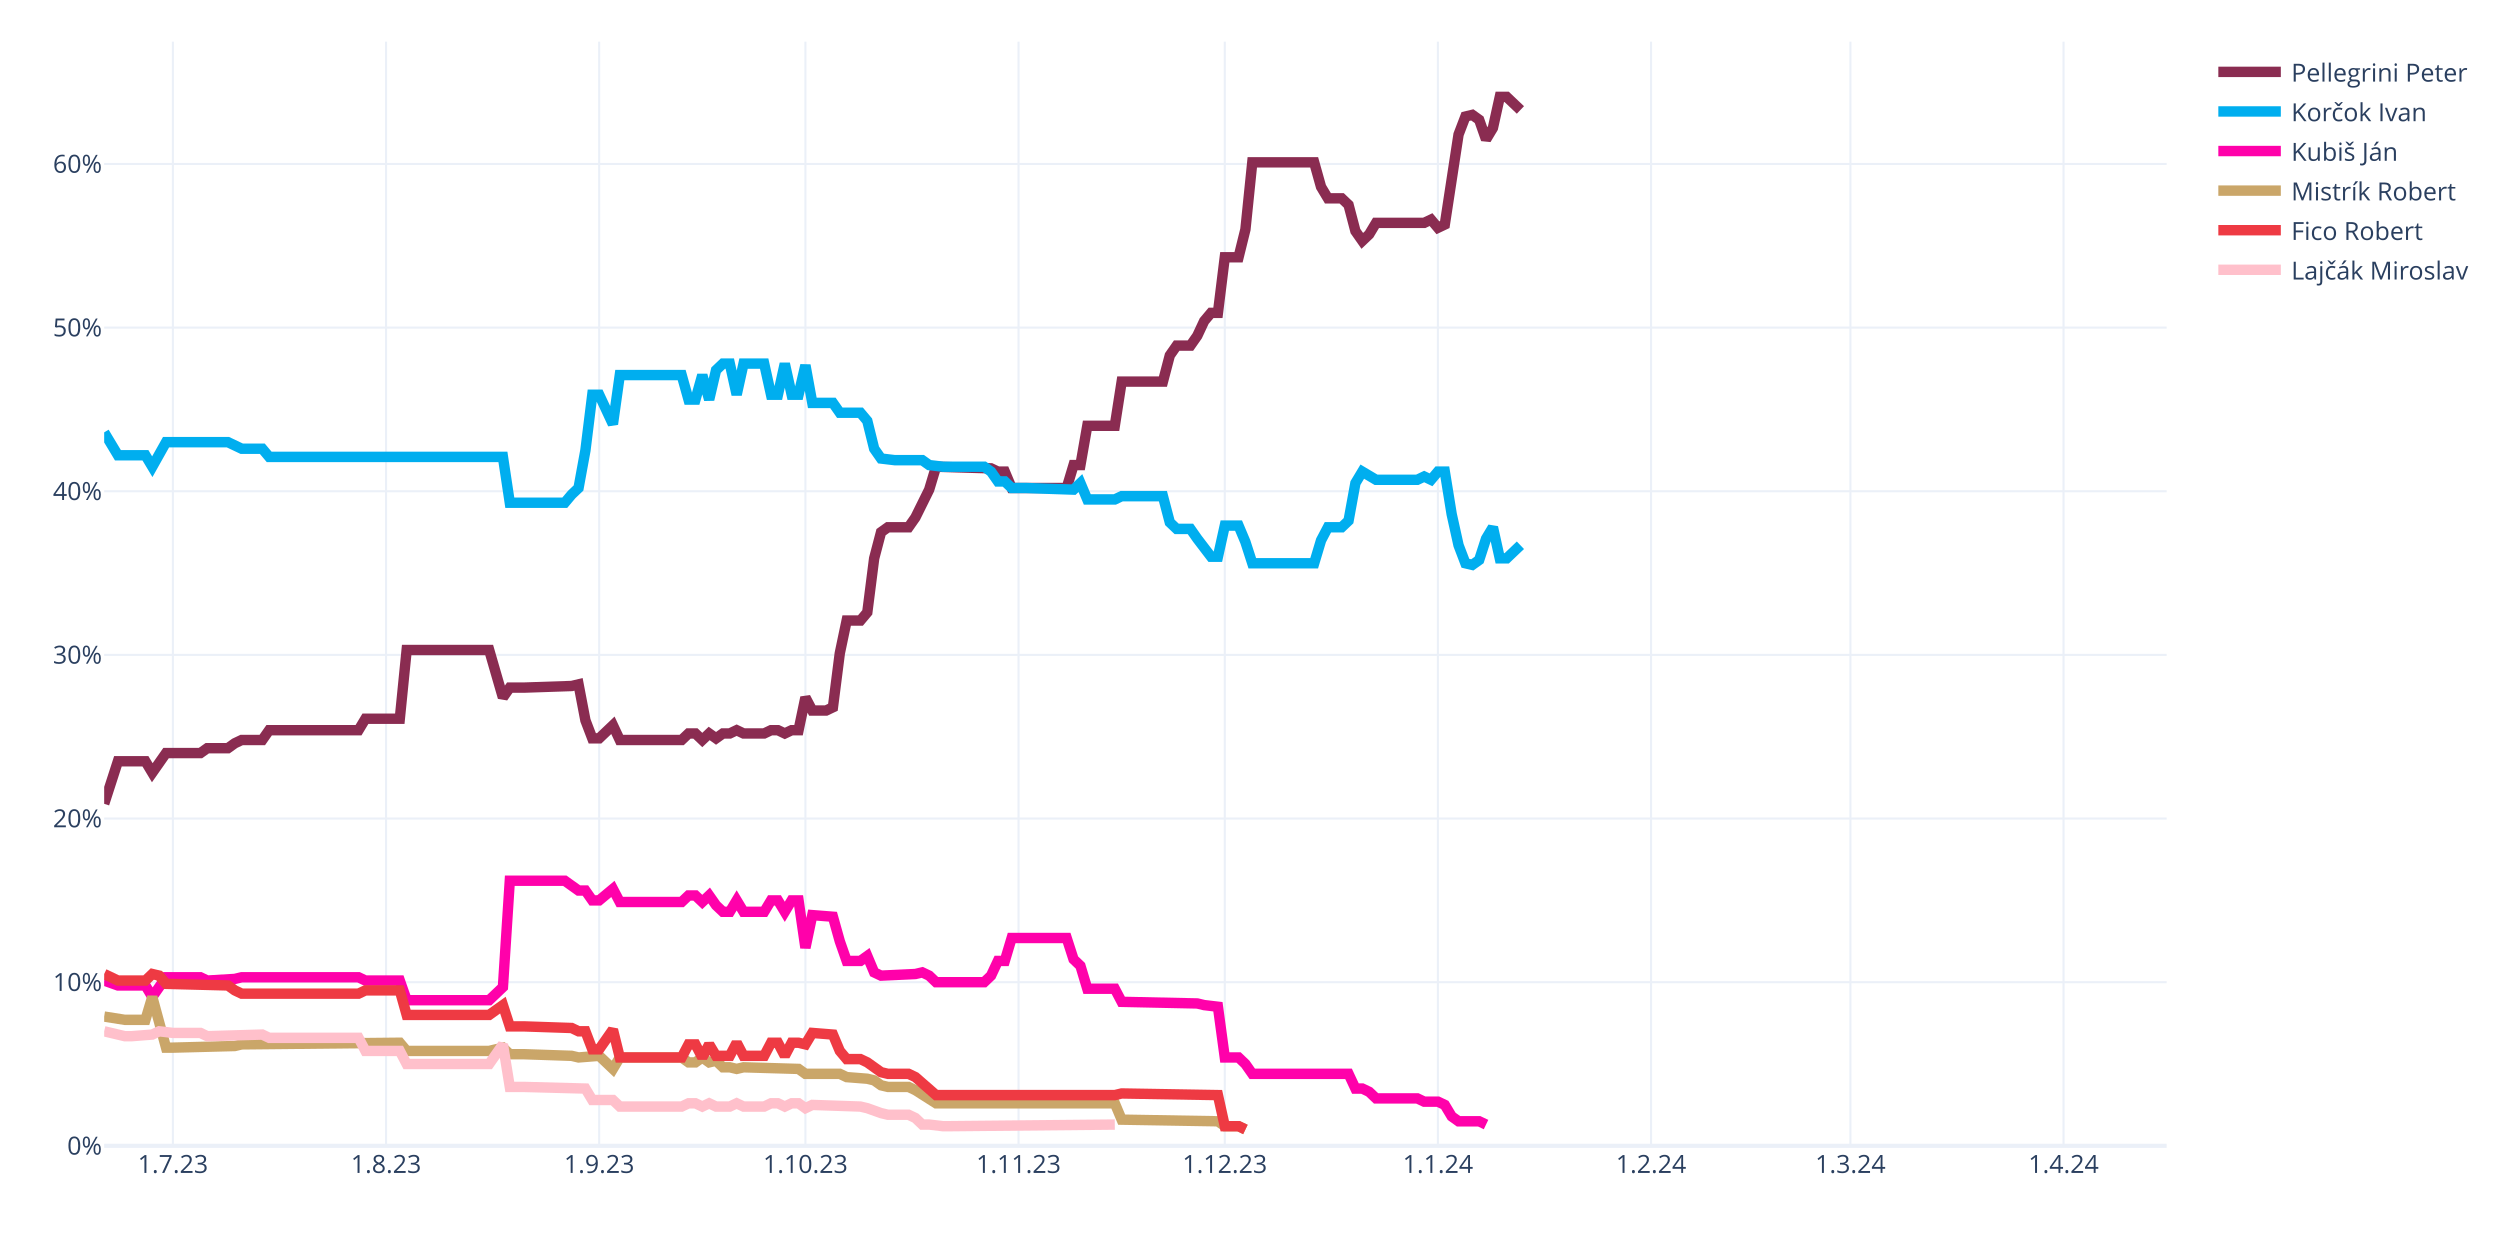
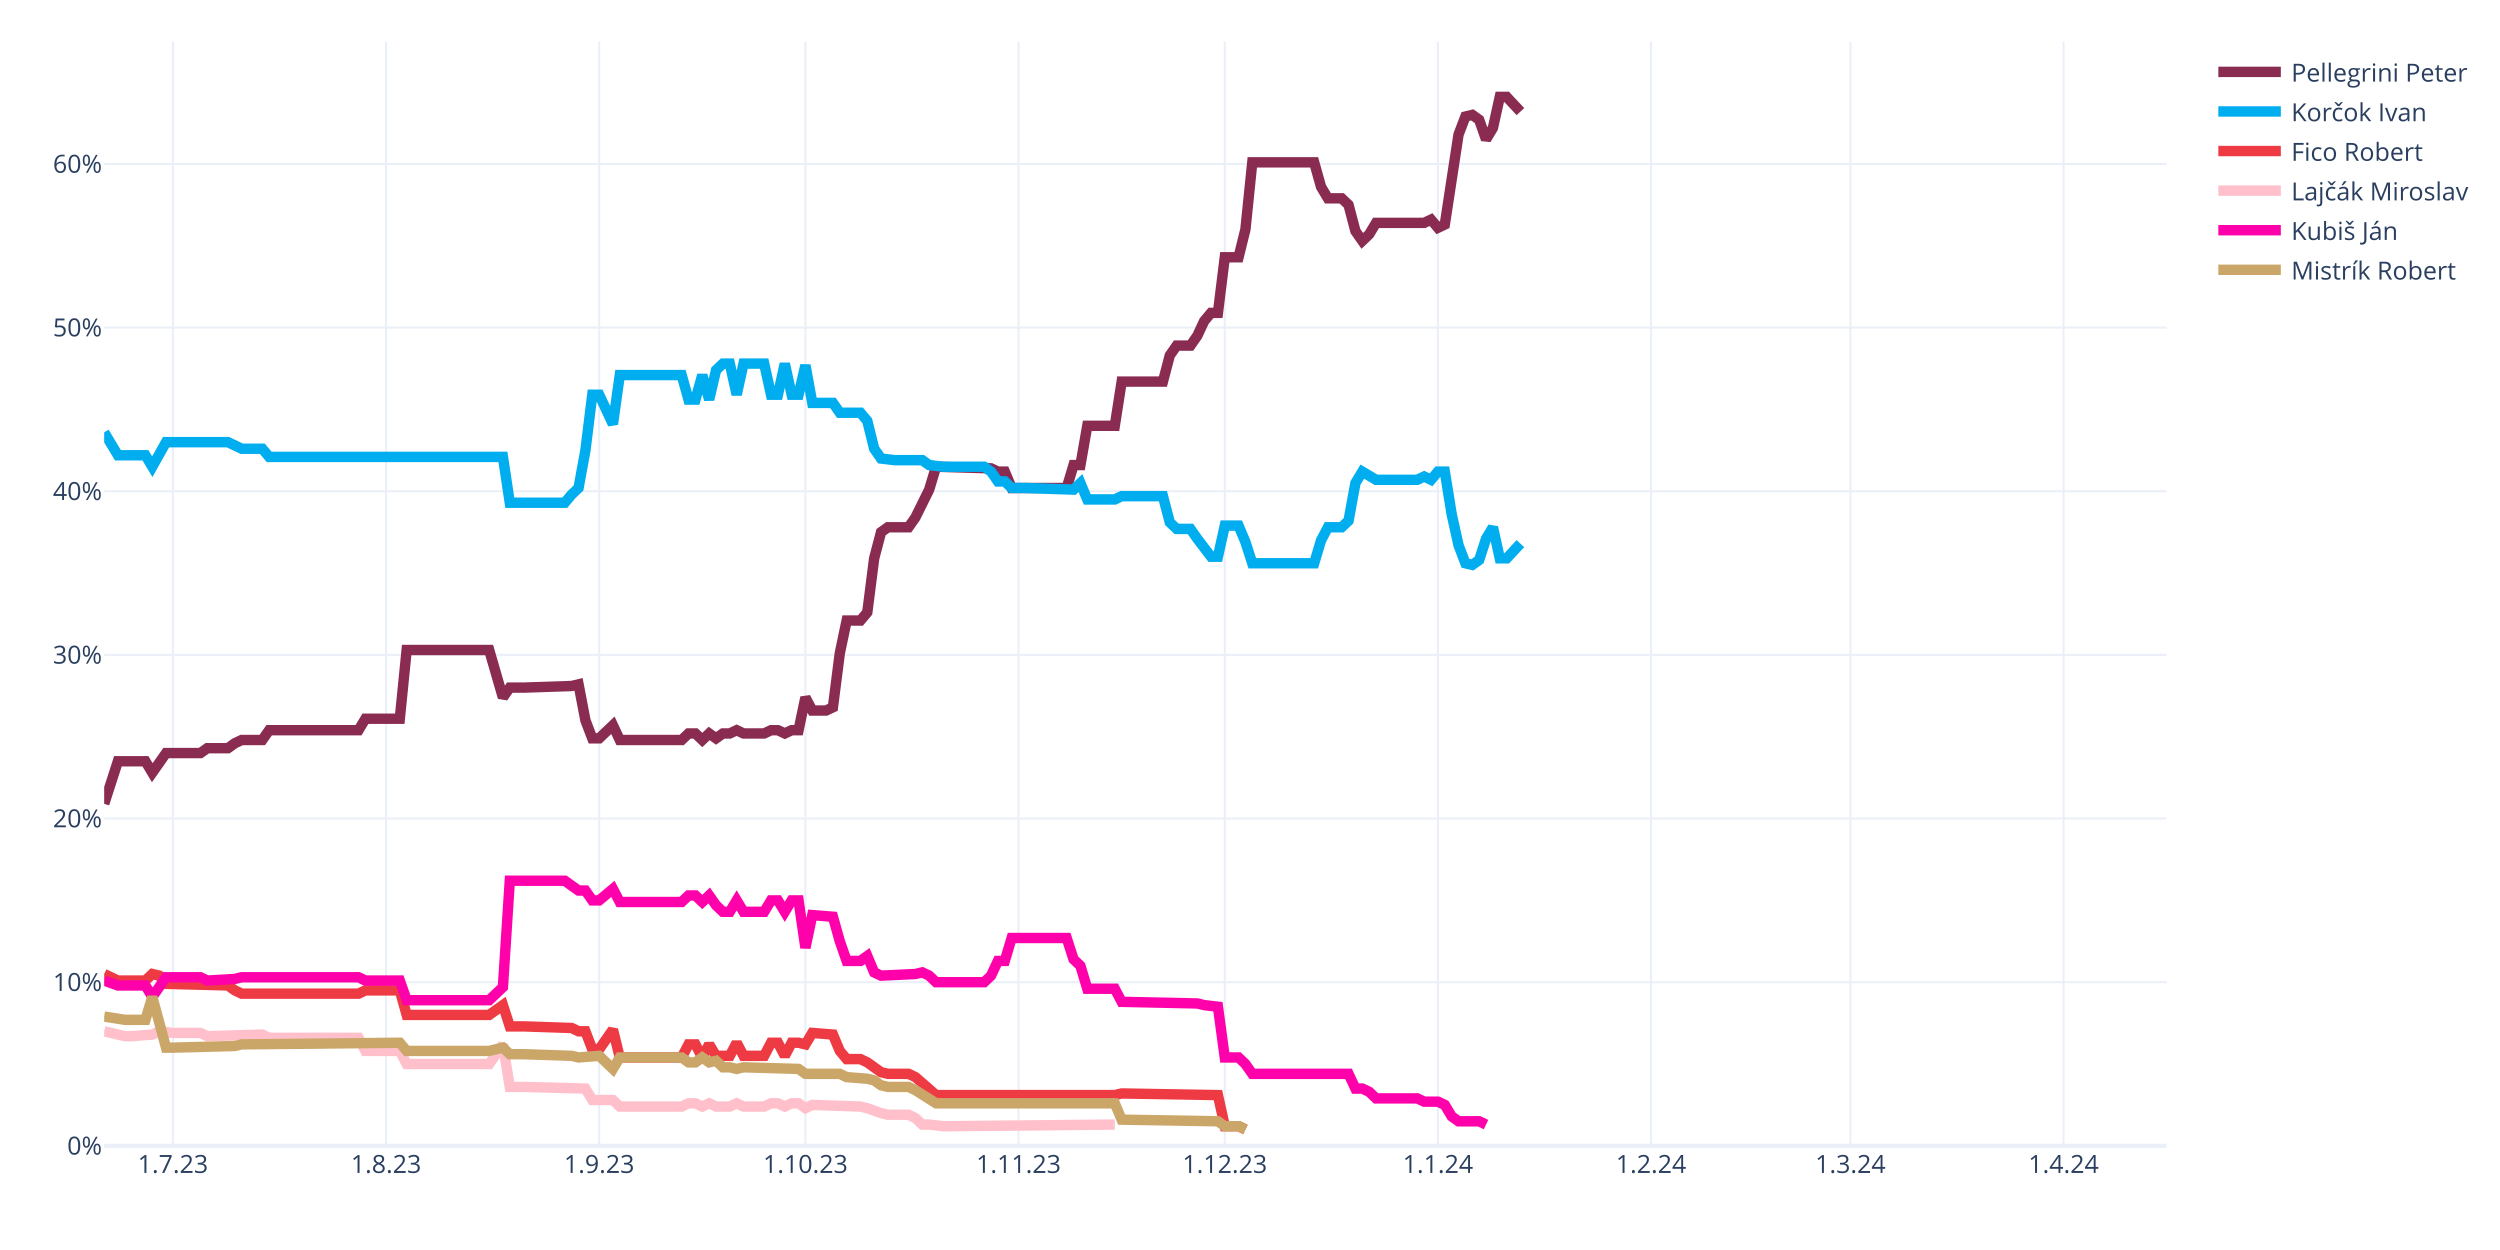
<svg xmlns="http://www.w3.org/2000/svg" class="main-svg" width="1200" height="600" style="" viewBox="0 0 1200 600">
  <rect x="0" y="0" width="1200" height="600" style="fill: rgb(255, 255, 255); fill-opacity: 1;" />
-   <defs id="defs-7a8a26">
+   <defs id="defs-a52a65">
    <g class="clips">
-       <clipPath id="clip7a8a26xyplot" class="plotclip">
+       <clipPath id="clipa52a65xyplot" class="plotclip">
        <rect width="990" height="530" />
      </clipPath>
-       <clipPath class="axesclip" id="clip7a8a26x">
+       <clipPath class="axesclip" id="clipa52a65x">
        <rect x="50" y="0" width="990" height="600" />
      </clipPath>
-       <clipPath class="axesclip" id="clip7a8a26y">
+       <clipPath class="axesclip" id="clipa52a65y">
        <rect x="0" y="20" width="1200" height="530" />
      </clipPath>
-       <clipPath class="axesclip" id="clip7a8a26xy">
+       <clipPath class="axesclip" id="clipa52a65xy">
        <rect x="50" y="20" width="990" height="530" />
      </clipPath>
    </g>
    <g class="gradients" />
    <g class="patterns" />
  </defs>
  <g class="bglayer" />
  <g class="layer-below">
    <g class="imagelayer" />
    <g class="shapelayer" />
  </g>
  <g class="cartesianlayer">
    <g class="subplot xy">
      <g class="layer-subplot">
        <g class="shapelayer" />
        <g class="imagelayer" />
      </g>
      <g class="minor-gridlayer">
        <g class="x" />
        <g class="y" />
      </g>
      <g class="gridlayer">
        <g class="x">
          <path class="xgrid crisp" transform="translate(83,0)" d="M0,20v530" style="stroke: rgb(235, 240, 248); stroke-opacity: 1; stroke-width: 1px;" />
          <path class="xgrid crisp" transform="translate(185.3,0)" d="M0,20v530" style="stroke: rgb(235, 240, 248); stroke-opacity: 1; stroke-width: 1px;" />
          <path class="xgrid crisp" transform="translate(287.6,0)" d="M0,20v530" style="stroke: rgb(235, 240, 248); stroke-opacity: 1; stroke-width: 1px;" />
          <path class="xgrid crisp" transform="translate(386.6,0)" d="M0,20v530" style="stroke: rgb(235, 240, 248); stroke-opacity: 1; stroke-width: 1px;" />
          <path class="xgrid crisp" transform="translate(488.9,0)" d="M0,20v530" style="stroke: rgb(235, 240, 248); stroke-opacity: 1; stroke-width: 1px;" />
          <path class="xgrid crisp" transform="translate(587.9,0)" d="M0,20v530" style="stroke: rgb(235, 240, 248); stroke-opacity: 1; stroke-width: 1px;" />
          <path class="xgrid crisp" transform="translate(690.2,0)" d="M0,20v530" style="stroke: rgb(235, 240, 248); stroke-opacity: 1; stroke-width: 1px;" />
          <path class="xgrid crisp" transform="translate(792.5,0)" d="M0,20v530" style="stroke: rgb(235, 240, 248); stroke-opacity: 1; stroke-width: 1px;" />
          <path class="xgrid crisp" transform="translate(888.2,0)" d="M0,20v530" style="stroke: rgb(235, 240, 248); stroke-opacity: 1; stroke-width: 1px;" />
          <path class="xgrid crisp" transform="translate(990.5,0)" d="M0,20v530" style="stroke: rgb(235, 240, 248); stroke-opacity: 1; stroke-width: 1px;" />
        </g>
        <g class="y">
          <path class="ygrid crisp" transform="translate(0,471.45)" d="M50,0h990" style="stroke: rgb(235, 240, 248); stroke-opacity: 1; stroke-width: 1px;" />
          <path class="ygrid crisp" transform="translate(0,392.9)" d="M50,0h990" style="stroke: rgb(235, 240, 248); stroke-opacity: 1; stroke-width: 1px;" />
          <path class="ygrid crisp" transform="translate(0,314.35)" d="M50,0h990" style="stroke: rgb(235, 240, 248); stroke-opacity: 1; stroke-width: 1px;" />
          <path class="ygrid crisp" transform="translate(0,235.8)" d="M50,0h990" style="stroke: rgb(235, 240, 248); stroke-opacity: 1; stroke-width: 1px;" />
          <path class="ygrid crisp" transform="translate(0,157.25)" d="M50,0h990" style="stroke: rgb(235, 240, 248); stroke-opacity: 1; stroke-width: 1px;" />
          <path class="ygrid crisp" transform="translate(0,78.71)" d="M50,0h990" style="stroke: rgb(235, 240, 248); stroke-opacity: 1; stroke-width: 1px;" />
        </g>
      </g>
      <g class="zerolinelayer">
        <path class="yzl zl crisp" transform="translate(0,550)" d="M50,0h990" style="stroke: rgb(235, 240, 248); stroke-opacity: 1; stroke-width: 2px;" />
      </g>
      <path class="xlines-below" />
      <path class="ylines-below" />
      <g class="overlines-below" />
      <g class="xaxislayer-below" />
      <g class="yaxislayer-below" />
      <g class="overaxes-below" />
-       <g class="plot" transform="translate(50,20)" clip-path="url(#clip7a8a26xyplot)">
+       <g class="plot" transform="translate(50,20)" clip-path="url(#clipa52a65xyplot)">
        <g class="scatterlayer mlayer">
-           <g class="trace scatter tracefe8071" style="stroke-miterlimit: 2; opacity: 1;">
-             <g class="fills" />
-             <g class="errorbars" />
-             <g class="lines">
-               <path class="js-line" d="M0,365.83L6.6,345.41L9.9,345.41L19.8,345.41L23.1,350.91L29.7,341.48L33,341.48L46.2,341.48L49.5,339.13L59.4,339.13L62.7,336.77L66,335.2L69.3,335.2L75.9,335.2L79.2,330.49L122.1,330.49L125.4,324.99L141.9,324.99L145.2,292L184.8,292L191.4,314.78L194.7,310.06L201.3,310.06L224.4,309.28L227.7,308.49L231,325.77L234.3,334.41L237.6,334.41L240.9,331.27L244.2,328.13L247.5,335.2L277.2,335.2L280.5,332.06L283.8,332.06L287.1,335.2L290.4,332.06L293.7,334.41L297,332.06L300.3,332.06L303.6,330.49L306.9,332.06L316.8,332.06L320.1,330.49L323.4,330.49L326.7,332.06L330,330.49L333.3,330.49L336.6,314.78L339.9,321.06L346.5,321.06L349.8,319.49L353.1,293.57L356.4,277.86L363,277.86L366.3,273.93L369.6,248.01L372.9,235.44L376.2,233.08L379.5,233.08L386.1,233.08L389.4,228.37L396,215.02L399.3,204.02L425.7,204.81L429,206.38L432.3,206.38L435.6,214.23L462,214.23L465.3,203.24L468.6,203.24L471.9,184.38L485.1,184.38L488.4,163.18L508.2,163.18L511.5,150.61L514.8,145.89L518.1,145.89L521.4,145.89L524.7,141.18L528,134.11L531.3,130.18L534.6,130.18L537.9,103.48L544.5,103.48L547.8,90.12L551.1,57.92L554.4,57.92L580.8,57.92L584.1,69.7L587.4,75.2L590.7,75.2L594,75.2L597.3,78.34L600.6,90.91L603.9,95.62L607.2,92.48L610.5,86.98L633.6,86.98L636.9,85.41L640.2,89.34L643.5,87.77L650.1,44.57L653.4,35.93L656.7,35.14L660,37.5L663.3,46.92L666.6,41.42L669.9,26.5L673.2,26.5L679.8,32.78" style="vector-effect: none; fill: none; stroke: rgb(138, 44, 81); stroke-opacity: 1; stroke-width: 5px; opacity: 1;" />
-             </g>
-             <g class="points" />
-             <g class="text" />
-           </g>
-           <g class="trace scatter trace84b46b" style="stroke-miterlimit: 2; opacity: 1;">
-             <g class="fills" />
-             <g class="errorbars" />
-             <g class="lines">
-               <path class="js-line" d="M0,187.53L6.6,198.52L9.9,198.52L19.8,198.52L23.1,204.02L29.7,192.24L33,192.24L59.4,192.24L62.7,193.81L66,195.38L69.3,195.38L75.9,195.38L79.2,199.31L191.4,199.31L194.7,221.3L221.1,221.3L224.4,217.37L227.7,214.23L231,196.17L234.3,169.46L237.6,169.46L244.2,183.6L247.5,160.03L277.2,160.03L280.5,171.82L283.8,171.82L287.1,160.03L290.4,171.82L293.7,157.68L297,154.54L300.3,154.54L303.6,169.46L306.9,154.54L316.8,154.54L320.1,169.46L323.4,169.46L326.7,154.54L330,169.46L333.3,169.46L336.6,155.32L339.9,173.39L349.8,173.39L353.1,178.1L363,178.1L366.3,182.03L369.6,195.38L372.9,200.09L379.5,200.88L382.8,200.88L392.7,200.88L396,203.24L402.6,204.02L405.9,204.02L422.4,204.02L425.7,206.38L429,211.09L432.3,211.09L435.6,214.23L442.2,214.23L465.3,215.02L468.6,211.88L471.9,219.73L475.2,219.73L485.1,219.73L488.4,218.16L508.2,218.16L511.5,230.73L514.8,233.87L518.1,233.87L521.4,233.87L524.7,238.58L531.3,247.22L534.6,247.22L537.9,232.3L541.2,232.3L544.5,232.3L547.8,240.15L551.1,250.37L554.4,250.37L580.8,250.37L584.1,239.37L587.4,233.08L590.7,233.08L594,233.08L597.3,229.94L600.6,211.88L603.9,206.38L610.5,210.3L613.8,210.3L630.3,210.3L633.6,208.73L636.9,210.3L640.2,206.38L643.5,206.38L646.8,226.8L650.1,241.72L653.4,250.37L656.7,251.15L660,248.79L663.3,238.58L666.6,233.08L669.9,248.01L673.2,248.01L679.8,241.72" style="vector-effect: none; fill: none; stroke: rgb(0, 174, 239); stroke-opacity: 1; stroke-width: 5px; opacity: 1;" />
-             </g>
-             <g class="points" />
-             <g class="text" />
-           </g>
-           <g class="trace scatter trace3cb424" style="stroke-miterlimit: 2; opacity: 1;">
+           <g class="trace scatter tracecc43bd" style="stroke-miterlimit: 2; opacity: 1;">
+             <g class="fills" />
+             <g class="errorbars" />
+             <g class="lines">
+               <path class="js-line" d="M0,365.83L6.6,345.41L9.9,345.41L19.8,345.41L23.1,350.91L29.7,341.48L33,341.48L46.2,341.48L49.5,339.13L59.4,339.13L62.7,336.77L66,335.2L69.3,335.2L75.9,335.2L79.2,330.49L122.1,330.49L125.4,324.99L141.9,324.99L145.2,292L184.8,292L191.4,314.78L194.7,310.06L201.3,310.06L224.4,309.28L227.7,308.49L231,325.77L234.3,334.41L237.6,334.41L240.9,331.27L244.2,328.13L247.5,335.2L277.2,335.2L280.5,332.06L283.8,332.06L287.1,335.2L290.4,332.06L293.7,334.41L297,332.06L300.3,332.06L303.6,330.49L306.9,332.06L316.8,332.06L320.1,330.49L323.4,330.49L326.7,332.06L330,330.49L333.3,330.49L336.6,314.78L339.9,321.06L346.5,321.06L349.8,319.49L353.1,293.57L356.4,277.86L363,277.86L366.3,273.93L369.6,248.01L372.9,235.44L376.2,233.08L379.5,233.08L386.1,233.08L389.4,228.37L396,215.02L399.3,204.02L425.7,204.81L429,206.38L432.3,206.38L435.6,214.23L462,214.23L465.3,203.24L468.6,203.24L471.9,184.38L485.1,184.38L488.4,163.18L508.2,163.18L511.5,150.61L514.8,145.89L518.1,145.89L521.4,145.89L524.7,141.18L528,134.11L531.3,130.18L534.6,130.18L537.9,103.48L544.5,103.48L547.8,90.12L551.1,57.92L554.4,57.92L580.8,57.92L584.1,69.7L587.4,75.2L590.7,75.2L594,75.2L597.3,78.34L600.6,90.91L603.9,95.62L607.2,92.48L610.5,86.98L633.6,86.98L636.9,85.41L640.2,89.34L643.5,87.77L650.1,44.57L653.4,35.93L656.7,35.14L660,37.5L663.3,46.92L666.6,41.42L669.9,26.5L673.2,26.5L679.8,33.57" style="vector-effect: none; fill: none; stroke: rgb(138, 44, 81); stroke-opacity: 1; stroke-width: 5px; opacity: 1;" />
+             </g>
+             <g class="points" />
+             <g class="text" />
+           </g>
+           <g class="trace scatter trace1c4b36" style="stroke-miterlimit: 2; opacity: 1;">
+             <g class="fills" />
+             <g class="errorbars" />
+             <g class="lines">
+               <path class="js-line" d="M0,187.53L6.6,198.52L9.9,198.52L19.8,198.52L23.1,204.02L29.7,192.24L33,192.24L59.4,192.24L62.7,193.81L66,195.38L69.3,195.38L75.9,195.38L79.2,199.31L191.4,199.31L194.7,221.3L221.1,221.3L224.4,217.37L227.7,214.23L231,196.17L234.3,169.46L237.6,169.46L244.2,183.6L247.5,160.03L277.2,160.03L280.5,171.82L283.8,171.82L287.1,160.03L290.4,171.82L293.7,157.68L297,154.54L300.3,154.54L303.6,169.46L306.9,154.54L316.8,154.54L320.1,169.46L323.4,169.46L326.7,154.54L330,169.46L333.3,169.46L336.6,155.32L339.9,173.39L349.8,173.39L353.1,178.1L363,178.1L366.3,182.03L369.6,195.38L372.9,200.09L379.5,200.88L382.8,200.88L392.7,200.88L396,203.24L402.6,204.02L405.9,204.02L422.4,204.02L425.7,206.38L429,211.09L432.3,211.09L435.6,214.23L442.2,214.23L465.3,215.02L468.6,211.88L471.9,219.73L475.2,219.73L485.1,219.73L488.4,218.16L508.2,218.16L511.5,230.73L514.8,233.87L518.1,233.87L521.4,233.87L524.7,238.58L531.3,247.22L534.6,247.22L537.9,232.3L541.2,232.3L544.5,232.3L547.8,240.15L551.1,250.37L554.4,250.37L580.8,250.37L584.1,239.37L587.4,233.08L590.7,233.08L594,233.08L597.3,229.94L600.6,211.88L603.9,206.38L610.5,210.3L613.8,210.3L630.3,210.3L633.6,208.73L636.9,210.3L640.2,206.38L643.5,206.38L646.8,226.8L650.1,241.72L653.4,250.37L656.7,251.15L660,248.79L663.3,238.58L666.6,233.08L669.9,248.01L673.2,248.01L679.8,240.94" style="vector-effect: none; fill: none; stroke: rgb(0, 174, 239); stroke-opacity: 1; stroke-width: 5px; opacity: 1;" />
+             </g>
+             <g class="points" />
+             <g class="text" />
+           </g>
+           <g class="trace scatter trace152b83" style="stroke-miterlimit: 2; opacity: 1;">
+             <g class="fills" />
+             <g class="errorbars" />
+             <g class="lines">
+               <path class="js-line" d="M0,447.52L6.6,450.67L9.9,450.67L19.8,450.67L23.1,447.52L26.4,448.31L29.7,452.24L59.4,453.02L62.7,455.38L66,456.95L69.3,456.95L122.1,456.95L125.4,455.38L141.9,455.38L145.2,467.16L184.8,467.16L191.4,462.45L194.7,472.66L201.3,472.66L224.4,473.44L227.7,475.02L231,475.02L234.3,483.66L237.6,483.66L240.9,478.94L244.2,474.23L247.5,487.58L277.2,487.58L280.5,481.3L283.8,481.3L287.1,487.58L290.4,481.3L293.7,486.8L300.3,486.8L303.6,480.51L306.9,486.8L310.2,486.8L316.8,486.8L320.1,480.51L323.4,480.51L326.7,486.8L330,480.51L333.3,480.51L336.6,481.3L339.9,475.8L349.8,476.59L353.1,484.44L356.4,488.37L359.7,488.37L363,488.37L366.3,489.94L372.9,494.65L376.2,495.44L386.1,495.44L389.4,497.01L399.3,505.65L402.6,505.65L485.1,505.65L488.4,504.86L534.6,505.65L537.9,520.57L544.5,520.57L547.8,522.15" style="vector-effect: none; fill: none; stroke: rgb(238, 58, 67); stroke-opacity: 1; stroke-width: 5px; opacity: 1;" />
+             </g>
+             <g class="points" />
+             <g class="text" />
+           </g>
+           <g class="trace scatter tracec25418" style="stroke-miterlimit: 2; opacity: 1;">
+             <g class="fills" />
+             <g class="errorbars" />
+             <g class="lines">
+               <path class="js-line" d="M0,475.02L9.9,477.37L13.2,477.37L23.1,476.59L26.4,475.02L33,475.8L36.3,475.8L46.2,475.8L49.5,477.37L75.9,476.59L79.2,478.16L122.1,478.16L125.4,484.44L141.9,484.44L145.2,490.73L184.8,490.73L191.4,481.3L194.7,501.72L201.3,501.72L231,502.51L234.3,508.01L244.2,508.01L247.5,511.15L277.2,511.15L280.5,509.58L283.8,509.58L287.1,511.15L290.4,509.58L293.7,511.15L300.3,511.15L303.6,509.58L306.9,511.15L310.2,511.15L316.8,511.15L320.1,509.58L323.4,509.58L326.7,511.15L330,509.58L333.3,509.58L336.6,511.93L339.9,510.36L363,511.15L366.3,511.93L372.9,514.29L376.2,515.08L386.1,515.08L389.4,516.65L392.7,519.79L396,519.79L402.6,520.57L405.9,520.57L485.1,519.79" style="vector-effect: none; fill: none; stroke: rgb(255, 192, 203); stroke-opacity: 1; stroke-width: 5px; opacity: 1;" />
+             </g>
+             <g class="points" />
+             <g class="text" />
+           </g>
+           <g class="trace scatter trace06b1bc" style="stroke-miterlimit: 2; opacity: 1;">
            <g class="fills" />
            <g class="errorbars" />
            <g class="lines">
              <path class="js-line" d="M0,450.67L6.6,453.02L9.9,453.02L19.8,453.02L23.1,458.52L29.7,449.09L33,449.09L46.2,449.09L49.5,450.67L62.7,449.88L66,449.09L122.1,449.09L125.4,450.67L141.9,450.67L145.2,460.09L184.8,460.09L191.4,453.81L194.7,402.75L201.3,402.75L221.1,402.75L224.4,405.11L227.7,407.46L231,407.46L234.3,412.18L237.6,412.18L244.2,406.68L247.5,412.96L277.2,412.96L280.5,409.82L283.8,409.82L287.1,412.96L290.4,409.82L293.7,414.53L297,417.67L300.3,417.67L303.6,412.18L306.9,417.67L316.8,417.67L320.1,412.18L323.4,412.18L326.7,417.67L330,412.18L333.3,412.18L336.6,434.96L339.9,419.25L349.8,420.03L353.1,431.81L356.4,441.24L359.7,441.24L363,441.24L366.3,438.88L369.6,446.74L372.9,448.31L389.4,447.52L392.7,446.74L396,448.31L399.3,451.45L422.4,451.45L425.7,448.31L429,441.24L432.3,441.24L435.6,430.24L442.2,430.24L462,430.24L465.3,440.45L468.6,443.6L471.9,454.59L485.1,454.59L488.4,460.88L524.7,461.66L528,462.45L534.6,463.23L537.9,487.58L544.5,487.58L547.8,490.73L551.1,495.44L554.4,495.44L597.3,495.44L600.6,502.51L603.9,502.51L607.2,504.08L610.5,507.22L613.8,507.22L630.3,507.22L633.6,508.79L640.2,508.79L643.5,510.36L646.8,515.86L650.1,518.22L660,518.22L663.3,519.79" style="vector-effect: none; fill: none; stroke: rgb(255, 1, 170); stroke-opacity: 1; stroke-width: 5px; opacity: 1;" />
            </g>
            <g class="points" />
            <g class="text" />
          </g>
-           <g class="trace scatter trace265c67" style="stroke-miterlimit: 2; opacity: 1;">
+           <g class="trace scatter trace3e77d1" style="stroke-miterlimit: 2; opacity: 1;">
            <g class="fills" />
            <g class="errorbars" />
            <g class="lines">
              <path class="js-line" d="M0,467.95L9.9,469.52L13.2,469.52L19.8,469.52L23.1,458.52L29.7,482.87L33,482.87L62.7,482.09L66,481.3L141.9,480.51L145.2,484.44L184.8,484.44L191.4,482.87L194.7,486.01L201.3,486.01L224.4,486.8L227.7,487.58L237.6,486.8L240.9,489.94L244.2,493.08L247.5,487.58L277.2,487.58L280.5,489.94L283.8,489.94L287.1,487.58L290.4,489.94L293.7,489.15L297,492.3L300.3,492.3L303.6,493.08L306.9,492.3L333.3,493.08L336.6,495.44L353.1,495.44L356.4,497.01L366.3,497.79L369.6,498.58L372.9,500.94L376.2,501.72L386.1,501.72L389.4,503.29L399.3,509.58L402.6,509.58L485.1,509.58L488.4,517.43L534.6,518.22L537.9,520.57L544.5,520.57L547.8,522.15" style="vector-effect: none; fill: none; stroke: rgb(202, 166, 105); stroke-opacity: 1; stroke-width: 5px; opacity: 1;" />
-             </g>
-             <g class="points" />
-             <g class="text" />
-           </g>
-           <g class="trace scatter trace99edfc" style="stroke-miterlimit: 2; opacity: 1;">
-             <g class="fills" />
-             <g class="errorbars" />
-             <g class="lines">
-               <path class="js-line" d="M0,447.52L6.6,450.67L9.9,450.67L19.8,450.67L23.1,447.52L26.4,448.31L29.7,452.24L59.4,453.02L62.7,455.38L66,456.95L69.3,456.95L122.1,456.95L125.4,455.38L141.9,455.38L145.2,467.16L184.8,467.16L191.4,462.45L194.7,472.66L201.3,472.66L224.4,473.44L227.7,475.02L231,475.02L234.3,483.66L237.6,483.66L240.9,478.94L244.2,474.23L247.5,487.58L277.2,487.58L280.5,481.3L283.8,481.3L287.1,487.58L290.4,481.3L293.7,486.8L300.3,486.8L303.6,480.51L306.9,486.8L310.2,486.8L316.8,486.8L320.1,480.51L323.4,480.51L326.7,486.8L330,480.51L333.3,480.51L336.6,481.3L339.9,475.8L349.8,476.59L353.1,484.44L356.4,488.37L359.7,488.37L363,488.37L366.3,489.94L372.9,494.65L376.2,495.44L386.1,495.44L389.4,497.01L399.3,505.65L402.6,505.65L485.1,505.65L488.4,504.86L534.6,505.65L537.9,520.57L544.5,520.57L547.8,522.15" style="vector-effect: none; fill: none; stroke: rgb(238, 58, 67); stroke-opacity: 1; stroke-width: 5px; opacity: 1;" />
-             </g>
-             <g class="points" />
-             <g class="text" />
-           </g>
-           <g class="trace scatter traced0d363" style="stroke-miterlimit: 2; opacity: 1;">
-             <g class="fills" />
-             <g class="errorbars" />
-             <g class="lines">
-               <path class="js-line" d="M0,475.02L9.9,477.37L13.2,477.37L23.1,476.59L26.4,475.02L33,475.8L36.3,475.8L46.2,475.8L49.5,477.37L75.9,476.59L79.2,478.16L122.1,478.16L125.4,484.44L141.9,484.44L145.2,490.73L184.8,490.73L191.4,481.3L194.7,501.72L201.3,501.72L231,502.51L234.3,508.01L244.2,508.01L247.5,511.15L277.2,511.15L280.5,509.58L283.8,509.58L287.1,511.15L290.4,509.58L293.7,511.15L300.3,511.15L303.6,509.58L306.9,511.15L310.2,511.15L316.8,511.15L320.1,509.58L323.4,509.58L326.7,511.15L330,509.58L333.3,509.58L336.6,511.93L339.9,510.36L363,511.15L366.3,511.93L372.9,514.29L376.2,515.08L386.1,515.08L389.4,516.65L392.7,519.79L396,519.79L402.6,520.57L405.9,520.57L485.1,519.79" style="vector-effect: none; fill: none; stroke: rgb(255, 192, 203); stroke-opacity: 1; stroke-width: 5px; opacity: 1;" />
            </g>
            <g class="points" />
            <g class="text" />
          </g>
        </g>
      </g>
      <g class="overplot" />
      <path class="xlines-above crisp" d="M0,0" style="fill: none;" />
      <path class="ylines-above crisp" d="M0,0" style="fill: none;" />
      <g class="overlines-above" />
      <g class="xaxislayer-above">
        <g class="xtick">
          <text text-anchor="middle" x="0" y="563" transform="translate(83,0)" style="font-family: 'Open Sans', verdana, arial, sans-serif; font-size: 12px; fill: rgb(42, 63, 95); fill-opacity: 1; white-space: pre; opacity: 1;">1.7.23</text>
        </g>
        <g class="xtick">
          <text text-anchor="middle" x="0" y="563" style="font-family: 'Open Sans', verdana, arial, sans-serif; font-size: 12px; fill: rgb(42, 63, 95); fill-opacity: 1; white-space: pre; opacity: 1;" transform="translate(185.3,0)">1.8.23</text>
        </g>
        <g class="xtick">
          <text text-anchor="middle" x="0" y="563" style="font-family: 'Open Sans', verdana, arial, sans-serif; font-size: 12px; fill: rgb(42, 63, 95); fill-opacity: 1; white-space: pre; opacity: 1;" transform="translate(287.6,0)">1.9.23</text>
        </g>
        <g class="xtick">
          <text text-anchor="middle" x="0" y="563" style="font-family: 'Open Sans', verdana, arial, sans-serif; font-size: 12px; fill: rgb(42, 63, 95); fill-opacity: 1; white-space: pre; opacity: 1;" transform="translate(386.6,0)">1.10.23</text>
        </g>
        <g class="xtick">
          <text text-anchor="middle" x="0" y="563" style="font-family: 'Open Sans', verdana, arial, sans-serif; font-size: 12px; fill: rgb(42, 63, 95); fill-opacity: 1; white-space: pre; opacity: 1;" transform="translate(488.9,0)">1.11.23</text>
        </g>
        <g class="xtick">
          <text text-anchor="middle" x="0" y="563" style="font-family: 'Open Sans', verdana, arial, sans-serif; font-size: 12px; fill: rgb(42, 63, 95); fill-opacity: 1; white-space: pre; opacity: 1;" transform="translate(587.9,0)">1.12.23</text>
        </g>
        <g class="xtick">
          <text text-anchor="middle" x="0" y="563" style="font-family: 'Open Sans', verdana, arial, sans-serif; font-size: 12px; fill: rgb(42, 63, 95); fill-opacity: 1; white-space: pre; opacity: 1;" transform="translate(690.2,0)">1.1.24</text>
        </g>
        <g class="xtick">
          <text text-anchor="middle" x="0" y="563" style="font-family: 'Open Sans', verdana, arial, sans-serif; font-size: 12px; fill: rgb(42, 63, 95); fill-opacity: 1; white-space: pre; opacity: 1;" transform="translate(792.5,0)">1.2.24</text>
        </g>
        <g class="xtick">
          <text text-anchor="middle" x="0" y="563" style="font-family: 'Open Sans', verdana, arial, sans-serif; font-size: 12px; fill: rgb(42, 63, 95); fill-opacity: 1; white-space: pre; opacity: 1;" transform="translate(888.2,0)">1.3.24</text>
        </g>
        <g class="xtick">
          <text text-anchor="middle" x="0" y="563" style="font-family: 'Open Sans', verdana, arial, sans-serif; font-size: 12px; fill: rgb(42, 63, 95); fill-opacity: 1; white-space: pre; opacity: 1;" transform="translate(990.5,0)">1.4.24</text>
        </g>
      </g>
      <g class="yaxislayer-above">
        <g class="ytick">
          <text text-anchor="end" x="49" y="4.2" transform="translate(0,550)" style="font-family: 'Open Sans', verdana, arial, sans-serif; font-size: 12px; fill: rgb(42, 63, 95); fill-opacity: 1; white-space: pre; opacity: 1;">0%</text>
        </g>
        <g class="ytick">
          <text text-anchor="end" x="49" y="4.2" style="font-family: 'Open Sans', verdana, arial, sans-serif; font-size: 12px; fill: rgb(42, 63, 95); fill-opacity: 1; white-space: pre; opacity: 1;" transform="translate(0,471.45)">10%</text>
        </g>
        <g class="ytick">
          <text text-anchor="end" x="49" y="4.2" style="font-family: 'Open Sans', verdana, arial, sans-serif; font-size: 12px; fill: rgb(42, 63, 95); fill-opacity: 1; white-space: pre; opacity: 1;" transform="translate(0,392.9)">20%</text>
        </g>
        <g class="ytick">
          <text text-anchor="end" x="49" y="4.2" style="font-family: 'Open Sans', verdana, arial, sans-serif; font-size: 12px; fill: rgb(42, 63, 95); fill-opacity: 1; white-space: pre; opacity: 1;" transform="translate(0,314.35)">30%</text>
        </g>
        <g class="ytick">
          <text text-anchor="end" x="49" y="4.2" style="font-family: 'Open Sans', verdana, arial, sans-serif; font-size: 12px; fill: rgb(42, 63, 95); fill-opacity: 1; white-space: pre; opacity: 1;" transform="translate(0,235.8)">40%</text>
        </g>
        <g class="ytick">
          <text text-anchor="end" x="49" y="4.2" style="font-family: 'Open Sans', verdana, arial, sans-serif; font-size: 12px; fill: rgb(42, 63, 95); fill-opacity: 1; white-space: pre; opacity: 1;" transform="translate(0,157.25)">50%</text>
        </g>
        <g class="ytick">
          <text text-anchor="end" x="49" y="4.2" style="font-family: 'Open Sans', verdana, arial, sans-serif; font-size: 12px; fill: rgb(42, 63, 95); fill-opacity: 1; white-space: pre; opacity: 1;" transform="translate(0,78.71)">60%</text>
        </g>
      </g>
      <g class="overaxes-above" />
    </g>
  </g>
  <g class="polarlayer" />
  <g class="smithlayer" />
  <g class="ternarylayer" />
  <g class="geolayer" />
  <g class="funnelarealayer" />
  <g class="pielayer" />
  <g class="iciclelayer" />
  <g class="treemaplayer" />
  <g class="sunburstlayer" />
  <g class="glimages" />
-   <defs id="topdefs-7a8a26">
+   <defs id="topdefs-a52a65">
    <g class="clips" />
-     <clipPath id="legend7a8a26">
+     <clipPath id="legenda52a65">
      <rect width="128" height="124" x="0" y="0" />
    </clipPath>
  </defs>
  <g class="layer-above">
    <g class="imagelayer" />
    <g class="shapelayer" />
  </g>
  <g class="infolayer">
    <g class="legend" pointer-events="all" transform="translate(1059.8,20)">
      <rect class="bg" shape-rendering="crispEdges" style="stroke: rgb(68, 68, 68); stroke-opacity: 1; fill: rgb(255, 255, 255); fill-opacity: 1; stroke-width: 0px;" width="128" height="124" x="0" y="0" />
-       <g class="scrollbox" transform="" clip-path="url(#legend7a8a26)">
+       <g class="scrollbox" transform="" clip-path="url(#legenda52a65)">
        <g class="groups">
          <g class="traces" transform="translate(0,14.5)" style="opacity: 1;">
            <text class="legendtext" text-anchor="start" x="40" y="4.68" style="font-family: 'Open Sans', verdana, arial, sans-serif; font-size: 12px; fill: rgb(42, 63, 95); fill-opacity: 1; white-space: pre;">Pellegrini Peter</text>
            <g class="layers" style="opacity: 1;">
              <g class="legendfill" />
              <g class="legendlines">
                <path class="js-line" d="M5,0h30" style="fill: none; stroke: rgb(138, 44, 81); stroke-opacity: 1; stroke-width: 5px;" />
              </g>
              <g class="legendsymbols">
                <g class="legendpoints" />
              </g>
            </g>
            <rect class="legendtoggle" x="0" y="-9.5" width="122.703" height="19" style="fill: rgb(0, 0, 0); fill-opacity: 0;" />
          </g>
          <g class="traces" transform="translate(0,33.5)" style="opacity: 1;">
            <text class="legendtext" text-anchor="start" x="40" y="4.68" style="font-family: 'Open Sans', verdana, arial, sans-serif; font-size: 12px; fill: rgb(42, 63, 95); fill-opacity: 1; white-space: pre;">Korčok Ivan</text>
            <g class="layers" style="opacity: 1;">
              <g class="legendfill" />
              <g class="legendlines">
                <path class="js-line" d="M5,0h30" style="fill: none; stroke: rgb(0, 174, 239); stroke-opacity: 1; stroke-width: 5px;" />
              </g>
              <g class="legendsymbols">
                <g class="legendpoints" />
              </g>
            </g>
            <rect class="legendtoggle" x="0" y="-9.5" width="122.703" height="19" style="fill: rgb(0, 0, 0); fill-opacity: 0;" />
          </g>
          <g class="traces" transform="translate(0,52.5)" style="opacity: 1;">
+             <text class="legendtext" text-anchor="start" x="40" y="4.68" style="font-family: 'Open Sans', verdana, arial, sans-serif; font-size: 12px; fill: rgb(42, 63, 95); fill-opacity: 1; white-space: pre;">Fico Robert</text>
+             <g class="layers" style="opacity: 1;">
+               <g class="legendfill" />
+               <g class="legendlines">
+                 <path class="js-line" d="M5,0h30" style="fill: none; stroke: rgb(238, 58, 67); stroke-opacity: 1; stroke-width: 5px;" />
+               </g>
+               <g class="legendsymbols">
+                 <g class="legendpoints" />
+               </g>
+             </g>
+             <rect class="legendtoggle" x="0" y="-9.5" width="122.703" height="19" style="fill: rgb(0, 0, 0); fill-opacity: 0;" />
+           </g>
+           <g class="traces" transform="translate(0,71.5)" style="opacity: 1;">
+             <text class="legendtext" text-anchor="start" x="40" y="4.68" style="font-family: 'Open Sans', verdana, arial, sans-serif; font-size: 12px; fill: rgb(42, 63, 95); fill-opacity: 1; white-space: pre;">Lajčák Miroslav</text>
+             <g class="layers" style="opacity: 1;">
+               <g class="legendfill" />
+               <g class="legendlines">
+                 <path class="js-line" d="M5,0h30" style="fill: none; stroke: rgb(255, 192, 203); stroke-opacity: 1; stroke-width: 5px;" />
+               </g>
+               <g class="legendsymbols">
+                 <g class="legendpoints" />
+               </g>
+             </g>
+             <rect class="legendtoggle" x="0" y="-9.5" width="122.703" height="19" style="fill: rgb(0, 0, 0); fill-opacity: 0;" />
+           </g>
+           <g class="traces" transform="translate(0,90.5)" style="opacity: 1;">
            <text class="legendtext" text-anchor="start" x="40" y="4.68" style="font-family: 'Open Sans', verdana, arial, sans-serif; font-size: 12px; fill: rgb(42, 63, 95); fill-opacity: 1; white-space: pre;">Kubiš Ján</text>
            <g class="layers" style="opacity: 1;">
              <g class="legendfill" />
              <g class="legendlines">
                <path class="js-line" d="M5,0h30" style="fill: none; stroke: rgb(255, 1, 170); stroke-opacity: 1; stroke-width: 5px;" />
              </g>
              <g class="legendsymbols">
                <g class="legendpoints" />
              </g>
            </g>
            <rect class="legendtoggle" x="0" y="-9.5" width="122.703" height="19" style="fill: rgb(0, 0, 0); fill-opacity: 0;" />
          </g>
-           <g class="traces" transform="translate(0,71.5)" style="opacity: 1;">
+           <g class="traces" transform="translate(0,109.5)" style="opacity: 1;">
            <text class="legendtext" text-anchor="start" x="40" y="4.68" style="font-family: 'Open Sans', verdana, arial, sans-serif; font-size: 12px; fill: rgb(42, 63, 95); fill-opacity: 1; white-space: pre;">Mistrík Robert</text>
            <g class="layers" style="opacity: 1;">
              <g class="legendfill" />
              <g class="legendlines">
                <path class="js-line" d="M5,0h30" style="fill: none; stroke: rgb(202, 166, 105); stroke-opacity: 1; stroke-width: 5px;" />
-               </g>
-               <g class="legendsymbols">
-                 <g class="legendpoints" />
-               </g>
-             </g>
-             <rect class="legendtoggle" x="0" y="-9.5" width="122.703" height="19" style="fill: rgb(0, 0, 0); fill-opacity: 0;" />
-           </g>
-           <g class="traces" transform="translate(0,90.5)" style="opacity: 1;">
-             <text class="legendtext" text-anchor="start" x="40" y="4.68" style="font-family: 'Open Sans', verdana, arial, sans-serif; font-size: 12px; fill: rgb(42, 63, 95); fill-opacity: 1; white-space: pre;">Fico Robert</text>
-             <g class="layers" style="opacity: 1;">
-               <g class="legendfill" />
-               <g class="legendlines">
-                 <path class="js-line" d="M5,0h30" style="fill: none; stroke: rgb(238, 58, 67); stroke-opacity: 1; stroke-width: 5px;" />
-               </g>
-               <g class="legendsymbols">
-                 <g class="legendpoints" />
-               </g>
-             </g>
-             <rect class="legendtoggle" x="0" y="-9.5" width="122.703" height="19" style="fill: rgb(0, 0, 0); fill-opacity: 0;" />
-           </g>
-           <g class="traces" transform="translate(0,109.5)" style="opacity: 1;">
-             <text class="legendtext" text-anchor="start" x="40" y="4.68" style="font-family: 'Open Sans', verdana, arial, sans-serif; font-size: 12px; fill: rgb(42, 63, 95); fill-opacity: 1; white-space: pre;">Lajčák Miroslav</text>
-             <g class="layers" style="opacity: 1;">
-               <g class="legendfill" />
-               <g class="legendlines">
-                 <path class="js-line" d="M5,0h30" style="fill: none; stroke: rgb(255, 192, 203); stroke-opacity: 1; stroke-width: 5px;" />
              </g>
              <g class="legendsymbols">
                <g class="legendpoints" />
              </g>
            </g>
            <rect class="legendtoggle" x="0" y="-9.5" width="122.703" height="19" style="fill: rgb(0, 0, 0); fill-opacity: 0;" />
          </g>
        </g>
      </g>
      <rect class="scrollbar" rx="20" ry="3" width="0" height="0" style="fill: rgb(128, 139, 164); fill-opacity: 1;" x="0" y="0" />
    </g>
    <g class="g-gtitle" />
    <g class="g-xtitle" />
    <g class="g-ytitle" />
  </g>
</svg>
